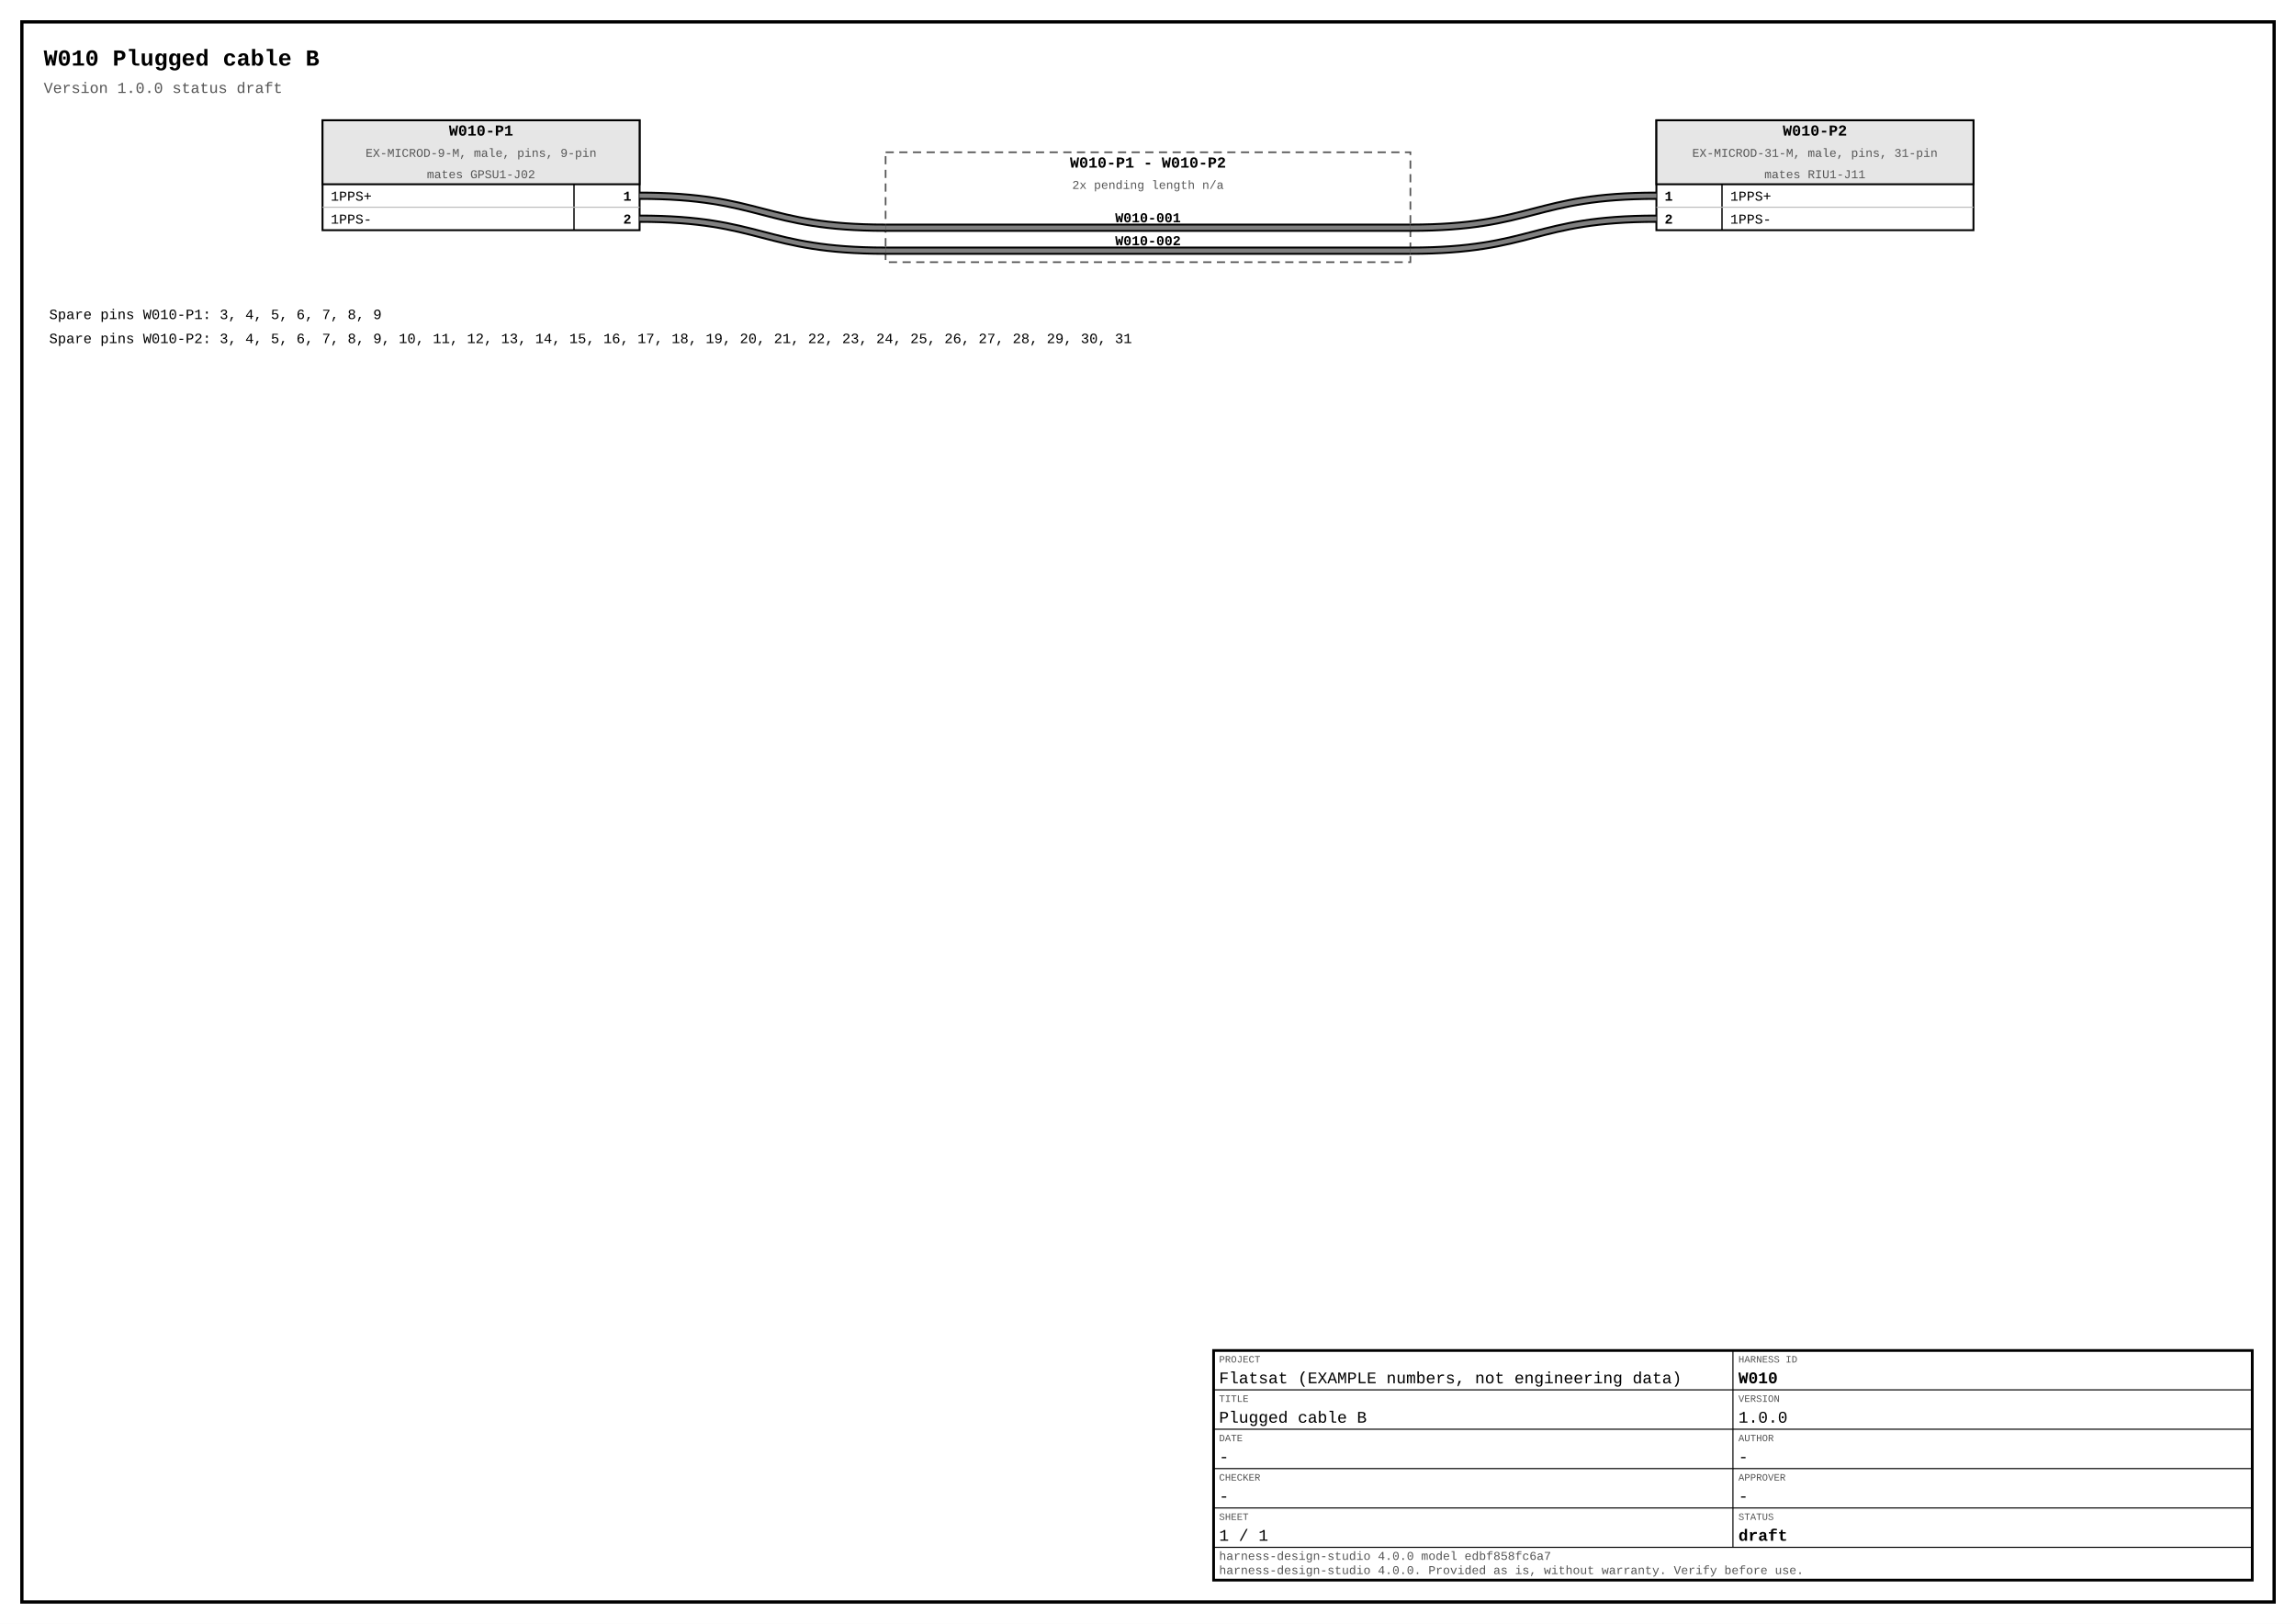
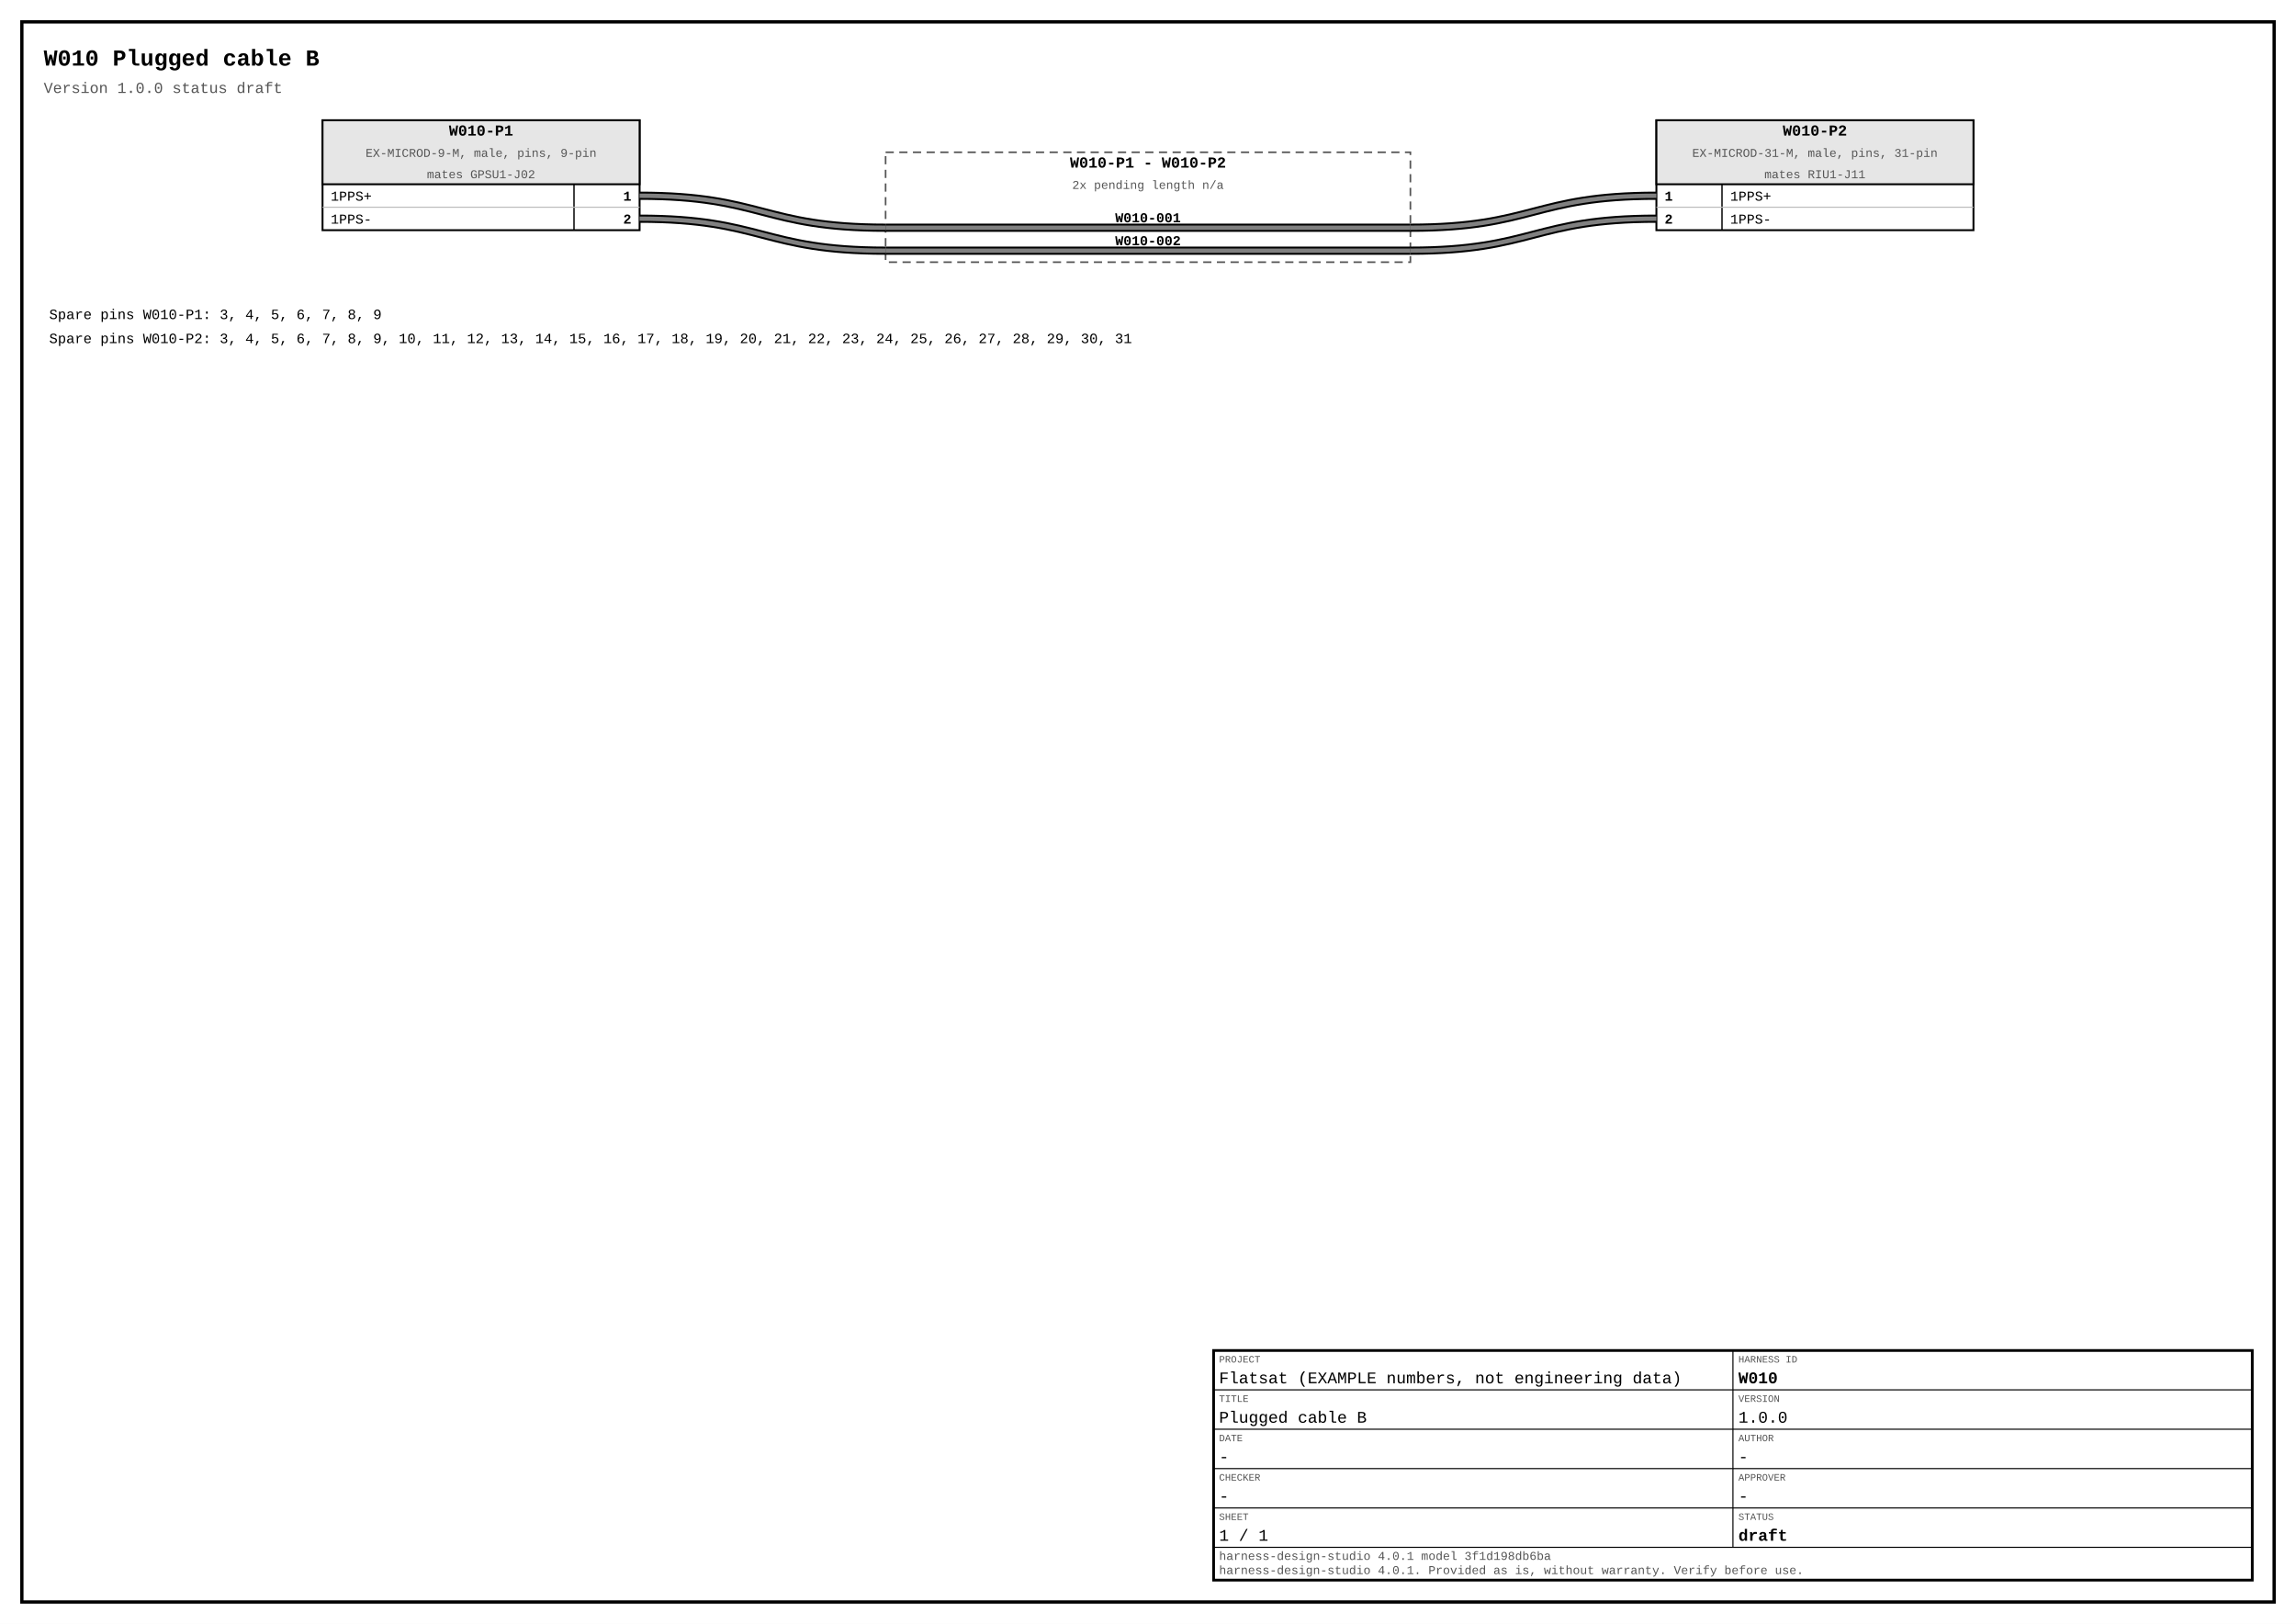
<svg xmlns="http://www.w3.org/2000/svg" width="420mm" height="297mm" viewBox="0 0 420 297" font-family="Courier New, Courier, monospace">
  <rect x="0" y="0" width="420" height="297" fill="#ffffff" />
  <rect x="4" y="4" width="412" height="289" fill="none" stroke="#000000" stroke-width="0.6" />
  <text x="8" y="12" font-size="4.2" font-weight="bold" text-anchor="start" fill="#000000">W010  Plugged cable B</text>
  <text x="8" y="17" font-size="2.8" text-anchor="start" fill="#555555">Version 1.0.0  status draft</text>
  <rect x="59" y="22" width="58" height="20.1" fill="#ffffff" stroke="#000000" stroke-width="0.35" />
  <rect x="59" y="22" width="58" height="11.7" fill="#e6e6e6" stroke="#000000" stroke-width="0.35" />
  <text x="88" y="24.8" font-size="2.8" font-weight="bold" text-anchor="middle" fill="#000000">W010-P1</text>
  <text x="88" y="28.7" font-size="2.2" text-anchor="middle" fill="#555555">EX-MICROD-9-M, male, pins, 9-pin</text>
  <text x="88" y="32.6" font-size="2.2" text-anchor="middle" fill="#555555">mates GPSU1-J02</text>
  <line x1="105" y1="33.7" x2="105" y2="42.1" stroke="#000000" stroke-width="0.25" />
  <line x1="59" y1="37.9" x2="117" y2="37.9" stroke="#bbbbbb" stroke-width="0.2" />
  <text x="60.5" y="36.7" font-size="2.5" text-anchor="start" fill="#000000" data-ref="sig/W010-P1/1">1PPS+</text>
  <text x="115.5" y="36.7" font-size="2.5" font-weight="bold" text-anchor="end" fill="#000000" data-ref="pin/W010-P1/1">1</text>
  <text x="60.5" y="40.9" font-size="2.5" text-anchor="start" fill="#000000" data-ref="sig/W010-P1/2">1PPS-</text>
  <text x="115.5" y="40.9" font-size="2.5" font-weight="bold" text-anchor="end" fill="#000000" data-ref="pin/W010-P1/2">2</text>
  <rect x="303" y="22" width="58" height="20.1" fill="#ffffff" stroke="#000000" stroke-width="0.35" />
  <rect x="303" y="22" width="58" height="11.7" fill="#e6e6e6" stroke="#000000" stroke-width="0.35" />
  <text x="332" y="24.8" font-size="2.8" font-weight="bold" text-anchor="middle" fill="#000000">W010-P2</text>
  <text x="332" y="28.7" font-size="2.2" text-anchor="middle" fill="#555555">EX-MICROD-31-M, male, pins, 31-pin</text>
  <text x="332" y="32.6" font-size="2.2" text-anchor="middle" fill="#555555">mates RIU1-J11</text>
  <line x1="315" y1="33.7" x2="315" y2="42.1" stroke="#000000" stroke-width="0.25" />
  <line x1="303" y1="37.9" x2="361" y2="37.9" stroke="#bbbbbb" stroke-width="0.2" />
  <text x="304.5" y="36.7" font-size="2.5" font-weight="bold" text-anchor="start" fill="#000000" data-ref="pin/W010-P2/1">1</text>
  <text x="316.5" y="36.7" font-size="2.5" text-anchor="start" fill="#000000" data-ref="sig/W010-P2/1">1PPS+</text>
  <text x="304.5" y="40.9" font-size="2.5" font-weight="bold" text-anchor="start" fill="#000000" data-ref="pin/W010-P2/2">2</text>
  <text x="316.5" y="40.9" font-size="2.5" text-anchor="start" fill="#000000" data-ref="sig/W010-P2/2">1PPS-</text>
  <rect x="162" y="27.85" width="96" height="20.1" fill="none" stroke="#555555" stroke-width="0.3" stroke-dasharray="1.5 1" />
  <text x="210" y="30.65" font-size="2.8" font-weight="bold" text-anchor="middle" fill="#000000">W010-P1 - W010-P2</text>
  <text x="210" y="34.55" font-size="2.2" text-anchor="middle" fill="#555555">2x  pending  length n/a</text>
  <path d="M 117 35.8 C 139.5 35.8 139.5 41.65 162 41.65" fill="none" stroke="#000000" stroke-width="1.5" />
  <line x1="162" y1="41.65" x2="258" y2="41.65" stroke="#000000" stroke-width="1.5" />
  <path d="M 258 41.65 C 280.5 41.65 280.5 35.8 303 35.8" fill="none" stroke="#000000" stroke-width="1.5" />
  <path d="M 117 35.8 C 139.5 35.8 139.5 41.65 162 41.65" fill="none" stroke="#808080" stroke-width="0.8" />
  <line x1="162" y1="41.65" x2="258" y2="41.65" stroke="#808080" stroke-width="0.8" />
  <path d="M 258 41.65 C 280.5 41.65 280.5 35.8 303 35.8" fill="none" stroke="#808080" stroke-width="0.8" />
  <text x="210" y="40.65" font-size="2.5" font-weight="bold" text-anchor="middle" fill="#000000">W010-001</text>
  <path d="M 117 40 C 139.5 40 139.5 45.85 162 45.85" fill="none" stroke="#000000" stroke-width="1.5" />
  <line x1="162" y1="45.85" x2="258" y2="45.85" stroke="#000000" stroke-width="1.5" />
  <path d="M 258 45.85 C 280.5 45.85 280.5 40 303 40" fill="none" stroke="#000000" stroke-width="1.5" />
  <path d="M 117 40 C 139.5 40 139.5 45.85 162 45.85" fill="none" stroke="#808080" stroke-width="0.8" />
  <line x1="162" y1="45.85" x2="258" y2="45.85" stroke="#808080" stroke-width="0.8" />
  <path d="M 258 45.85 C 280.5 45.85 280.5 40 303 40" fill="none" stroke="#808080" stroke-width="0.8" />
  <text x="210" y="44.85" font-size="2.5" font-weight="bold" text-anchor="middle" fill="#000000">W010-002</text>
  <text x="9" y="58.35" font-size="2.6" text-anchor="start" fill="#000000">Spare pins W010-P1: 3, 4, 5, 6, 7, 8, 9</text>
  <text x="9" y="62.75" font-size="2.6" text-anchor="start" fill="#000000">Spare pins W010-P2: 3, 4, 5, 6, 7, 8, 9, 10, 11, 12, 13, 14, 15, 16, 17, 18, 19, 20, 21, 22, 23, 24, 25, 26, 27, 28, 29, 30, 31</text>
  <rect x="222" y="247" width="190" height="42" fill="none" stroke="#000000" stroke-width="0.5" />
  <line x1="222" y1="247" x2="317" y2="247" stroke="#000000" stroke-width="0.2" />
  <text x="223" y="249.2" font-size="1.8" text-anchor="start" fill="#555555">PROJECT</text>
  <text x="223" y="253" font-size="3" text-anchor="start" fill="#000000">Flatsat (EXAMPLE numbers, not engineering data)</text>
  <line x1="317" y1="247" x2="412" y2="247" stroke="#000000" stroke-width="0.2" />
  <text x="318" y="249.2" font-size="1.8" text-anchor="start" fill="#555555">HARNESS ID</text>
  <text x="318" y="253" font-size="3" font-weight="bold" text-anchor="start" fill="#000000">W010</text>
  <line x1="222" y1="254.2" x2="317" y2="254.2" stroke="#000000" stroke-width="0.2" />
  <text x="223" y="256.4" font-size="1.8" text-anchor="start" fill="#555555">TITLE</text>
  <text x="223" y="260.2" font-size="3" text-anchor="start" fill="#000000">Plugged cable B</text>
  <line x1="317" y1="254.2" x2="412" y2="254.2" stroke="#000000" stroke-width="0.2" />
  <text x="318" y="256.4" font-size="1.8" text-anchor="start" fill="#555555">VERSION</text>
  <text x="318" y="260.2" font-size="3" text-anchor="start" fill="#000000">1.0.0</text>
  <line x1="222" y1="261.4" x2="317" y2="261.4" stroke="#000000" stroke-width="0.2" />
  <text x="223" y="263.6" font-size="1.8" text-anchor="start" fill="#555555">DATE</text>
  <text x="223" y="267.4" font-size="3" text-anchor="start" fill="#000000">-</text>
  <line x1="317" y1="261.4" x2="412" y2="261.4" stroke="#000000" stroke-width="0.2" />
  <text x="318" y="263.6" font-size="1.8" text-anchor="start" fill="#555555">AUTHOR</text>
  <text x="318" y="267.4" font-size="3" text-anchor="start" fill="#000000">-</text>
  <line x1="222" y1="268.6" x2="317" y2="268.6" stroke="#000000" stroke-width="0.2" />
  <text x="223" y="270.8" font-size="1.8" text-anchor="start" fill="#555555">CHECKER</text>
  <text x="223" y="274.6" font-size="3" text-anchor="start" fill="#000000">-</text>
  <line x1="317" y1="268.6" x2="412" y2="268.6" stroke="#000000" stroke-width="0.2" />
  <text x="318" y="270.8" font-size="1.8" text-anchor="start" fill="#555555">APPROVER</text>
  <text x="318" y="274.6" font-size="3" text-anchor="start" fill="#000000">-</text>
  <line x1="222" y1="275.8" x2="317" y2="275.8" stroke="#000000" stroke-width="0.2" />
  <text x="223" y="278" font-size="1.8" text-anchor="start" fill="#555555">SHEET</text>
  <text x="223" y="281.8" font-size="3" text-anchor="start" fill="#000000">1 / 1</text>
  <line x1="317" y1="275.8" x2="412" y2="275.8" stroke="#000000" stroke-width="0.2" />
  <text x="318" y="278" font-size="1.8" text-anchor="start" fill="#555555">STATUS</text>
  <text x="318" y="281.8" font-size="3" font-weight="bold" text-anchor="start" fill="#000000">draft</text>
  <line x1="317" y1="247" x2="317" y2="283" stroke="#000000" stroke-width="0.2" />
  <line x1="222" y1="283" x2="412" y2="283" stroke="#000000" stroke-width="0.2" />
-   <text x="223" y="285.3" font-size="2.2" text-anchor="start" fill="#555555">harness-design-studio 4.0.0 model edbf858fc6a7</text>
-   <text x="223" y="287.9" font-size="2.2" text-anchor="start" fill="#555555">harness-design-studio 4.0.0. Provided as is, without warranty. Verify before use.</text>
+   <text x="223" y="285.3" font-size="2.2" text-anchor="start" fill="#555555">harness-design-studio 4.0.1 model 3f1d198db6ba</text>
+   <text x="223" y="287.9" font-size="2.2" text-anchor="start" fill="#555555">harness-design-studio 4.0.1. Provided as is, without warranty. Verify before use.</text>
</svg>
